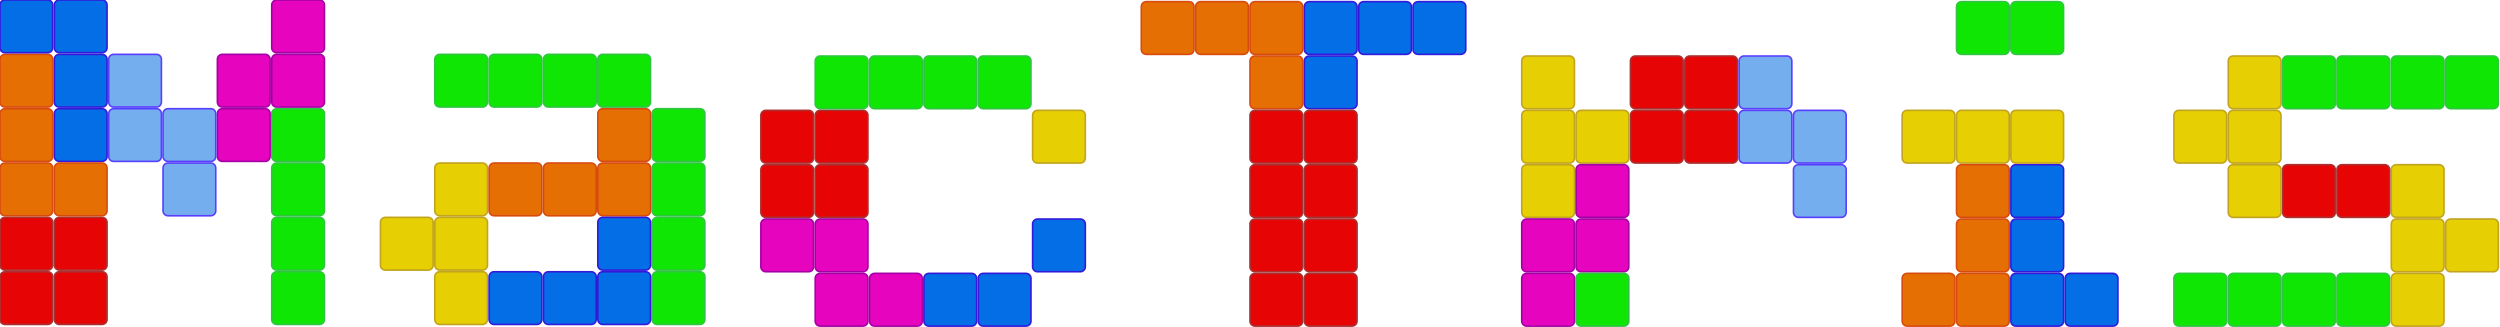
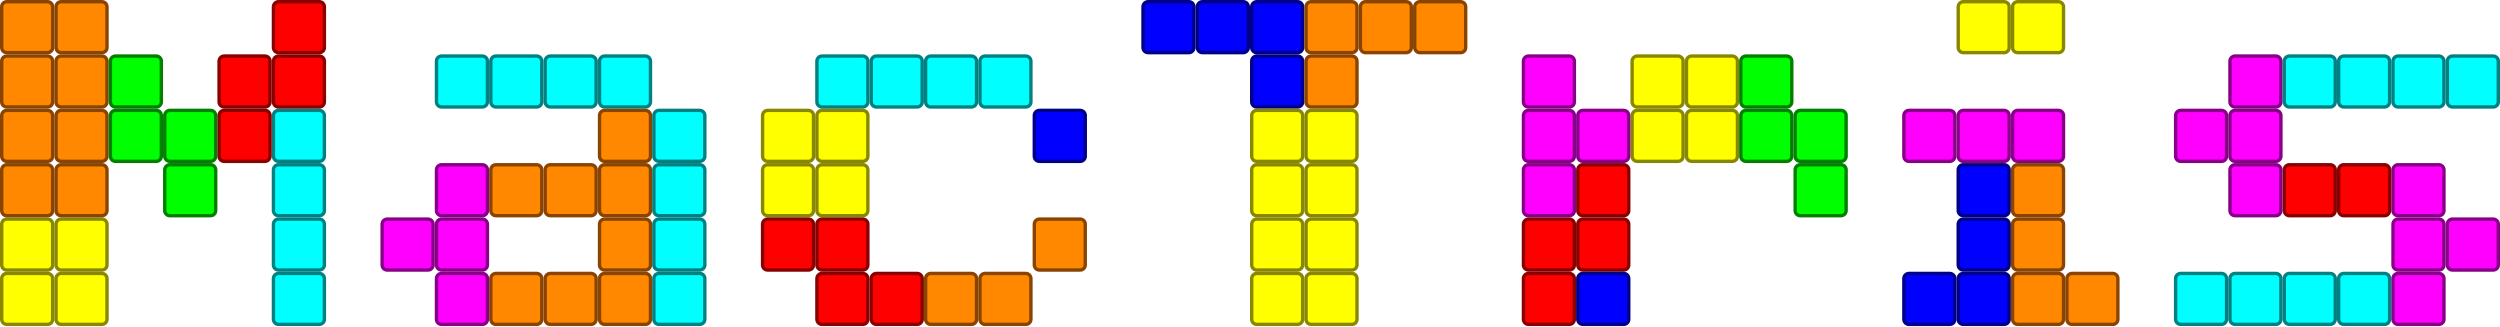
- <svg xmlns="http://www.w3.org/2000/svg" xmlns:ns1="https://boxy-svg.com" viewBox="0 0 1518 198" width="1518px" height="198px">
+ <svg xmlns="http://www.w3.org/2000/svg" xmlns:ns1="https://boxy-svg.com" viewBox="0 0 1472 192" width="1472px" height="192px">
  <defs>
-     <ns1:grid x="0" y="0" width="33" height="33" />
+     <ns1:grid x="1" y="1" width="32" height="32" />
  </defs>
-   <rect style="fill: rgb(230, 4, 4); stroke: rgb(170, 49, 49);" width="32" height="32" rx="3" ry="3" x="33" y="132">
-     </rect>
-   <rect style="fill: rgb(230, 208, 4); stroke: rgb(194, 164, 31);" width="32" height="32" rx="3" ry="3" y="132" x="231">
-     </rect>
-   <rect style="fill: rgb(4, 110, 230); stroke: rgb(51, 26, 219);" width="32" height="32" rx="3" ry="3" x="33">
-     </rect>
-   <rect style="fill: rgb(16, 230, 4); stroke: rgb(48, 197, 65);" width="32" height="32" rx="3" ry="3" y="66" x="165">
-     </rect>
-   <rect style="fill: rgb(230, 111, 4); stroke: rgb(215, 75, 14);" width="32" height="32" rx="3" ry="3" y="33">
-     </rect>
-   <rect style="fill: rgb(230, 4, 191); stroke: rgb(163, 0, 165);" width="32" height="32" rx="3" ry="3" x="132" y="66">
-     </rect>
-   <rect style="fill: rgb(117, 174, 239); stroke: rgb(89, 64, 255);" width="32" height="32" rx="3" ry="3" y="66" x="66">
-     </rect>
-   <rect style="fill: rgb(230, 4, 4); stroke: rgb(170, 49, 49);" width="32" height="32" rx="3" ry="3" y="132">
-     </rect>
-   <rect style="fill: rgb(230, 208, 4); stroke: rgb(194, 164, 31);" width="32" height="32" rx="3" ry="3" y="132" x="264">
-     </rect>
-   <rect style="fill: rgb(4, 110, 230); stroke: rgb(51, 26, 219);" width="32" height="32" rx="3" ry="3">
-     </rect>
-   <rect style="fill: rgb(16, 230, 4); stroke: rgb(48, 197, 65);" width="32" height="32" rx="3" ry="3" y="99" x="165">
-     </rect>
-   <rect style="fill: rgb(230, 111, 4); stroke: rgb(215, 75, 14);" width="32" height="32" rx="3" ry="3" y="66">
-     </rect>
-   <rect style="fill: rgb(230, 4, 191); stroke: rgb(163, 0, 165);" width="32" height="32" rx="3" ry="3" x="165" y="33">
-     </rect>
-   <rect style="fill: rgb(117, 174, 239); stroke: rgb(89, 64, 255);" width="32" height="32" rx="3" ry="3" y="33" x="66">
-     </rect>
-   <rect style="fill: rgb(16, 230, 4); stroke: rgb(48, 197, 65);" width="32" height="32" rx="3" ry="3" y="132" x="165">
-     </rect>
-   <rect style="fill: rgb(16, 230, 4); stroke: rgb(48, 197, 65);" width="32" height="32" rx="3" ry="3" y="165" x="165">
-     </rect>
-   <rect style="fill: rgb(230, 4, 4); stroke: rgb(170, 49, 49);" width="32" height="32" rx="3" ry="3" x="33" y="165">
-     </rect>
-   <rect style="fill: rgb(230, 4, 4); stroke: rgb(170, 49, 49);" width="32" height="32" rx="3" ry="3" y="165">
-     </rect>
-   <rect style="fill: rgb(4, 110, 230); stroke: rgb(51, 26, 219);" width="32" height="32" rx="3" ry="3" x="33" y="33">
-     </rect>
-   <rect style="fill: rgb(4, 110, 230); stroke: rgb(51, 26, 219);" width="32" height="32" rx="3" ry="3" x="33" y="66">
-     </rect>
-   <rect style="fill: rgb(230, 111, 4); stroke: rgb(215, 75, 14);" width="32" height="32" rx="3" ry="3" y="99">
-     </rect>
-   <rect style="fill: rgb(230, 111, 4); stroke: rgb(215, 75, 14);" width="32" height="32" rx="3" ry="3" x="33" y="99">
-     </rect>
-   <rect style="fill: rgb(117, 174, 239); stroke: rgb(89, 64, 255);" width="32" height="32" rx="3" ry="3" y="99" x="99">
-     </rect>
-   <rect style="fill: rgb(117, 174, 239); stroke: rgb(89, 64, 255);" width="32" height="32" rx="3" ry="3" y="66" x="99">
-     </rect>
-   <rect style="fill: rgb(230, 4, 191); stroke: rgb(163, 0, 165);" width="32" height="32" rx="3" ry="3" x="132" y="33">
-     </rect>
-   <rect style="fill: rgb(230, 4, 191); stroke: rgb(163, 0, 165);" width="32" height="32" rx="3" ry="3" x="165">
-     </rect>
-   <rect style="fill: rgb(16, 230, 4); stroke: rgb(48, 197, 65);" width="32" height="32" rx="3" ry="3" y="66" x="396">
-     </rect>
-   <rect style="fill: rgb(16, 230, 4); stroke: rgb(48, 197, 65);" width="32" height="32" rx="3" ry="3" y="99" x="396">
-     </rect>
-   <rect style="fill: rgb(16, 230, 4); stroke: rgb(48, 197, 65);" width="32" height="32" rx="3" ry="3" y="132" x="396">
-     </rect>
-   <rect style="fill: rgb(16, 230, 4); stroke: rgb(48, 197, 65);" width="32" height="32" rx="3" ry="3" y="165" x="396">
-     </rect>
-   <rect style="fill: rgb(230, 208, 4); stroke: rgb(194, 164, 31);" width="32" height="32" rx="3" ry="3" y="99" x="264">
-     </rect>
-   <rect style="fill: rgb(230, 208, 4); stroke: rgb(194, 164, 31);" width="32" height="32" rx="3" ry="3" y="165" x="264">
-     </rect>
-   <rect style="fill: rgb(230, 111, 4); stroke: rgb(215, 75, 14);" width="32" height="32" rx="3" ry="3" y="99" x="297">
-     </rect>
-   <rect style="fill: rgb(230, 111, 4); stroke: rgb(215, 75, 14);" width="32" height="32" rx="3" ry="3" y="99" x="330">
-     </rect>
-   <rect style="fill: rgb(230, 111, 4); stroke: rgb(215, 75, 14);" width="32" height="32" rx="3" ry="3" y="99" x="363">
-     </rect>
-   <rect style="fill: rgb(230, 111, 4); stroke: rgb(215, 75, 14);" width="32" height="32" rx="3" ry="3" y="66" x="363">
-     </rect>
-   <rect style="fill: rgb(4, 110, 230); stroke: rgb(51, 26, 219);" width="32" height="32" rx="3" ry="3" x="297" y="165">
-     </rect>
-   <rect style="fill: rgb(4, 110, 230); stroke: rgb(51, 26, 219);" width="32" height="32" rx="3" ry="3" x="330" y="165">
-     </rect>
-   <rect style="fill: rgb(4, 110, 230); stroke: rgb(51, 26, 219);" width="32" height="32" rx="3" ry="3" x="363" y="132">
-     </rect>
-   <rect style="fill: rgb(4, 110, 230); stroke: rgb(51, 26, 219);" width="32" height="32" rx="3" ry="3" x="363" y="165">
-     </rect>
-   <rect style="fill: rgb(16, 230, 4); stroke: rgb(48, 197, 65);" width="32" height="32" rx="3" ry="3" y="33" x="363">
-     </rect>
-   <rect style="fill: rgb(16, 230, 4); stroke: rgb(48, 197, 65);" width="32" height="32" rx="3" ry="3" y="34" x="561">
-     </rect>
-   <rect style="fill: rgb(16, 230, 4); stroke: rgb(48, 197, 65);" width="32" height="32" rx="3" ry="3" y="33" x="297">
-     </rect>
-   <rect style="fill: rgb(16, 230, 4); stroke: rgb(48, 197, 65);" width="32" height="32" rx="3" ry="3" y="33" x="264">
-     </rect>
-   <rect style="fill: rgb(230, 4, 4); stroke: rgb(170, 49, 49);" width="32" height="32" rx="3" ry="3" x="495" y="67">
-     </rect>
-   <rect style="fill: rgb(230, 4, 4); stroke: rgb(170, 49, 49);" width="32" height="32" rx="3" ry="3" y="67" x="462">
-     </rect>
-   <rect style="fill: rgb(230, 4, 4); stroke: rgb(170, 49, 49);" width="32" height="32" rx="3" ry="3" x="495" y="100">
-     </rect>
-   <rect style="fill: rgb(230, 4, 4); stroke: rgb(170, 49, 49);" width="32" height="32" rx="3" ry="3" y="100" x="462">
-     </rect>
-   <rect style="fill: rgb(230, 4, 191); stroke: rgb(163, 0, 165);" width="32" height="32" rx="3" ry="3" x="462" y="133">
-     </rect>
-   <rect style="fill: rgb(230, 4, 191); stroke: rgb(163, 0, 165);" width="32" height="32" rx="3" ry="3" x="495" y="133">
-     </rect>
-   <rect style="fill: rgb(230, 4, 191); stroke: rgb(163, 0, 165);" width="32" height="32" rx="3" ry="3" x="495" y="166">
-     </rect>
-   <rect style="fill: rgb(230, 4, 191); stroke: rgb(163, 0, 165);" width="32" height="32" rx="3" ry="3" x="528" y="166">
-     </rect>
-   <rect style="fill: rgb(16, 230, 4); stroke: rgb(48, 197, 65);" width="32" height="32" rx="3" ry="3" y="34" x="594">
-     </rect>
-   <rect style="fill: rgb(16, 230, 4); stroke: rgb(48, 197, 65);" width="32" height="32" rx="3" ry="3" y="33" x="330">
-     </rect>
-   <rect style="fill: rgb(16, 230, 4); stroke: rgb(48, 197, 65);" width="32" height="32" rx="3" ry="3" y="34" x="528">
-     </rect>
-   <rect style="fill: rgb(16, 230, 4); stroke: rgb(48, 197, 65);" width="32" height="32" rx="3" ry="3" y="34" x="495">
-     </rect>
-   <rect style="fill: rgb(230, 208, 4); stroke: rgb(194, 164, 31);" width="32" height="32" rx="3" ry="3" y="67" x="627">
-     </rect>
-   <rect style="fill: rgb(4, 110, 230); stroke: rgb(51, 26, 219);" width="32" height="32" rx="3" ry="3" x="561" y="166">
-     </rect>
-   <rect style="fill: rgb(4, 110, 230); stroke: rgb(51, 26, 219);" width="32" height="32" rx="3" ry="3" x="594" y="166">
-     </rect>
-   <rect style="fill: rgb(4, 110, 230); stroke: rgb(51, 26, 219);" width="32" height="32" rx="3" ry="3" x="627" y="133">
-     </rect>
-   <rect style="fill: rgb(230, 111, 4); stroke: rgb(215, 75, 14);" width="32" height="32" rx="3" ry="3" y="34" x="759">
-     </rect>
-   <rect style="fill: rgb(230, 111, 4); stroke: rgb(215, 75, 14);" width="32" height="32" rx="3" ry="3" y="1" x="759">
-     </rect>
-   <rect style="fill: rgb(230, 111, 4); stroke: rgb(215, 75, 14);" width="32" height="32" rx="3" ry="3" y="1" x="693">
-     </rect>
-   <rect style="fill: rgb(230, 111, 4); stroke: rgb(215, 75, 14);" width="32" height="32" rx="3" ry="3" y="1" x="726">
-     </rect>
-   <rect style="fill: rgb(4, 110, 230); stroke: rgb(51, 26, 219);" width="32" height="32" rx="3" ry="3" x="792" y="34">
-     </rect>
-   <rect style="fill: rgb(4, 110, 230); stroke: rgb(51, 26, 219);" width="32" height="32" rx="3" ry="3" x="792" y="1">
-     </rect>
-   <rect style="fill: rgb(4, 110, 230); stroke: rgb(51, 26, 219);" width="32" height="32" rx="3" ry="3" x="825" y="1">
-     </rect>
-   <rect style="fill: rgb(4, 110, 230); stroke: rgb(51, 26, 219);" width="32" height="32" rx="3" ry="3" x="858" y="1">
-     </rect>
-   <rect style="fill: rgb(230, 4, 4); stroke: rgb(170, 49, 49);" width="32" height="32" rx="3" ry="3" x="792" y="67">
-     </rect>
-   <rect style="fill: rgb(230, 4, 4); stroke: rgb(170, 49, 49);" width="32" height="32" rx="3" ry="3" y="67" x="759">
-     </rect>
-   <rect style="fill: rgb(230, 4, 4); stroke: rgb(170, 49, 49);" width="32" height="32" rx="3" ry="3" x="792" y="100">
-     </rect>
-   <rect style="fill: rgb(230, 4, 4); stroke: rgb(170, 49, 49);" width="32" height="32" rx="3" ry="3" y="100" x="759">
-     </rect>
-   <rect style="fill: rgb(230, 4, 4); stroke: rgb(170, 49, 49);" width="32" height="32" rx="3" ry="3" x="792" y="133">
-     </rect>
-   <rect style="fill: rgb(230, 4, 4); stroke: rgb(170, 49, 49);" width="32" height="32" rx="3" ry="3" y="133" x="759">
-     </rect>
-   <rect style="fill: rgb(230, 4, 4); stroke: rgb(170, 49, 49);" width="32" height="32" rx="3" ry="3" x="792" y="166">
-     </rect>
-   <rect style="fill: rgb(230, 4, 4); stroke: rgb(170, 49, 49);" width="32" height="32" rx="3" ry="3" y="166" x="759">
-     </rect>
-   <rect style="fill: rgb(230, 4, 4); stroke: rgb(170, 49, 49);" width="32" height="32" rx="3" ry="3" x="1023" y="34">
-     </rect>
-   <rect style="fill: rgb(230, 4, 4); stroke: rgb(170, 49, 49);" width="32" height="32" rx="3" ry="3" y="34" x="990">
-     </rect>
-   <rect style="fill: rgb(230, 4, 4); stroke: rgb(170, 49, 49);" width="32" height="32" rx="3" ry="3" x="1023" y="67">
-     </rect>
-   <rect style="fill: rgb(230, 4, 4); stroke: rgb(170, 49, 49);" width="32" height="32" rx="3" ry="3" y="67" x="990">
-     </rect>
-   <rect style="fill: rgb(230, 208, 4); stroke: rgb(194, 164, 31);" width="32" height="32" rx="3" ry="3" y="100" x="924">
-     </rect>
-   <rect style="fill: rgb(230, 208, 4); stroke: rgb(194, 164, 31);" width="32" height="32" rx="3" ry="3" y="67" x="957">
-     </rect>
-   <rect style="fill: rgb(230, 208, 4); stroke: rgb(194, 164, 31);" width="32" height="32" rx="3" ry="3" y="34" x="924">
-     </rect>
-   <rect style="fill: rgb(230, 208, 4); stroke: rgb(194, 164, 31);" width="32" height="32" rx="3" ry="3" y="67" x="924">
-     </rect>
-   <rect style="fill: rgb(230, 4, 191); stroke: rgb(163, 0, 165);" width="32" height="32" rx="3" ry="3" x="924" y="166">
-     </rect>
-   <rect style="fill: rgb(230, 4, 191); stroke: rgb(163, 0, 165);" width="32" height="32" rx="3" ry="3" x="957" y="133">
-     </rect>
-   <rect style="fill: rgb(230, 4, 191); stroke: rgb(163, 0, 165);" width="32" height="32" rx="3" ry="3" x="924" y="133">
-     </rect>
-   <rect style="fill: rgb(230, 4, 191); stroke: rgb(163, 0, 165);" width="32" height="32" rx="3" ry="3" x="957" y="100">
-     </rect>
-   <rect style="fill: rgb(117, 174, 239); stroke: rgb(89, 64, 255);" width="32" height="32" rx="3" ry="3" y="67" x="1056">
-     </rect>
-   <rect style="fill: rgb(117, 174, 239); stroke: rgb(89, 64, 255);" width="32" height="32" rx="3" ry="3" y="34" x="1056">
-     </rect>
-   <rect style="fill: rgb(117, 174, 239); stroke: rgb(89, 64, 255);" width="32" height="32" rx="3" ry="3" y="100" x="1089">
-     </rect>
-   <rect style="fill: rgb(117, 174, 239); stroke: rgb(89, 64, 255);" width="32" height="32" rx="3" ry="3" y="67" x="1089">
-     </rect>
-   <rect style="fill: rgb(230, 111, 4); stroke: rgb(215, 75, 14);" width="32" height="32" rx="3" ry="3" y="166" x="1155">
-     </rect>
-   <rect style="fill: rgb(230, 111, 4); stroke: rgb(215, 75, 14);" width="32" height="32" rx="3" ry="3" x="1188" y="133">
-     </rect>
-   <rect style="fill: rgb(230, 111, 4); stroke: rgb(215, 75, 14);" width="32" height="32" rx="3" ry="3" x="1188" y="166">
-     </rect>
-   <rect style="fill: rgb(4, 110, 230); stroke: rgb(51, 26, 219);" width="32" height="32" rx="3" ry="3" x="1221" y="100">
-     </rect>
-   <rect style="fill: rgb(4, 110, 230); stroke: rgb(51, 26, 219);" width="32" height="32" rx="3" ry="3" x="1221" y="133">
-     </rect>
-   <rect style="fill: rgb(4, 110, 230); stroke: rgb(51, 26, 219);" width="32" height="32" rx="3" ry="3" x="1221" y="166">
-     </rect>
-   <rect style="fill: rgb(230, 111, 4); stroke: rgb(215, 75, 14);" width="32" height="32" rx="3" ry="3" x="1188" y="100">
-     </rect>
-   <rect style="fill: rgb(16, 230, 4); stroke: rgb(48, 197, 65);" width="32" height="32" rx="3" ry="3" y="166" x="957">
-     </rect>
-   <rect style="fill: rgb(4, 110, 230); stroke: rgb(51, 26, 219);" width="32" height="32" rx="3" ry="3" x="1254" y="166">
-     </rect>
-   <rect style="fill: rgb(230, 208, 4); stroke: rgb(194, 164, 31);" width="32" height="32" rx="3" ry="3" y="67" x="1188">
-     </rect>
-   <rect style="fill: rgb(230, 208, 4); stroke: rgb(194, 164, 31);" width="32" height="32" rx="3" ry="3" y="67" x="1221">
-     </rect>
-   <rect style="fill: rgb(230, 208, 4); stroke: rgb(194, 164, 31);" width="32" height="32" rx="3" ry="3" y="67" x="1155">
-     </rect>
-   <rect style="fill: rgb(16, 230, 4); stroke: rgb(48, 197, 65);" width="32" height="32" rx="3" ry="3" y="1" x="1188">
-     </rect>
-   <rect style="fill: rgb(16, 230, 4); stroke: rgb(48, 197, 65);" width="32" height="32" rx="3" ry="3" y="1" x="1221">
-     </rect>
-   <rect style="fill: rgb(16, 230, 4); stroke: rgb(48, 197, 65);" width="32" height="32" rx="3" ry="3" y="166" x="1353">
-     </rect>
-   <rect style="fill: rgb(16, 230, 4); stroke: rgb(48, 197, 65);" width="32" height="32" rx="3" ry="3" y="166" x="1320">
-     </rect>
-   <rect style="fill: rgb(16, 230, 4); stroke: rgb(48, 197, 65);" width="32" height="32" rx="3" ry="3" y="166" x="1386">
-     </rect>
-   <rect style="fill: rgb(16, 230, 4); stroke: rgb(48, 197, 65);" width="32" height="32" rx="3" ry="3" y="166" x="1419">
-     </rect>
-   <rect style="fill: rgb(230, 208, 4); stroke: rgb(194, 164, 31);" width="32" height="32" rx="3" ry="3" y="166" x="1452">
-     </rect>
-   <rect style="fill: rgb(230, 208, 4); stroke: rgb(194, 164, 31);" width="32" height="32" rx="3" ry="3" y="133" x="1452">
-     </rect>
-   <rect style="fill: rgb(230, 208, 4); stroke: rgb(194, 164, 31);" width="32" height="32" rx="3" ry="3" y="100" x="1452">
-     </rect>
-   <rect style="fill: rgb(230, 208, 4); stroke: rgb(194, 164, 31);" width="32" height="32" rx="3" ry="3" y="133" x="1485">
-     </rect>
-   <rect style="fill: rgb(230, 4, 4); stroke: rgb(170, 49, 49);" width="32" height="32" rx="3" ry="3" x="1419" y="100">
-     </rect>
-   <rect style="fill: rgb(230, 4, 4); stroke: rgb(170, 49, 49);" width="32" height="32" rx="3" ry="3" x="1386" y="100">
-     </rect>
-   <rect style="fill: rgb(230, 208, 4); stroke: rgb(194, 164, 31);" width="32" height="32" rx="3" ry="3" y="100" x="1353">
-     </rect>
-   <rect style="fill: rgb(230, 208, 4); stroke: rgb(194, 164, 31);" width="32" height="32" rx="3" ry="3" y="67" x="1353">
-     </rect>
-   <rect style="fill: rgb(230, 208, 4); stroke: rgb(194, 164, 31);" width="32" height="32" rx="3" ry="3" y="67" x="1320">
-     </rect>
-   <rect style="fill: rgb(230, 208, 4); stroke: rgb(194, 164, 31);" width="32" height="32" rx="3" ry="3" y="34" x="1353">
-     </rect>
-   <rect style="fill: rgb(16, 230, 4); stroke: rgb(48, 197, 65);" width="32" height="32" rx="3" ry="3" y="34" x="1419">
-     </rect>
-   <rect style="fill: rgb(16, 230, 4); stroke: rgb(48, 197, 65);" width="32" height="32" rx="3" ry="3" y="34" x="1386">
-     </rect>
-   <rect style="fill: rgb(16, 230, 4); stroke: rgb(48, 197, 65);" width="32" height="32" rx="3" ry="3" y="34" x="1452">
-     </rect>
-   <rect style="fill: rgb(16, 230, 4); stroke: rgb(48, 197, 65);" width="32" height="32" rx="3" ry="3" y="34" x="1485">
+   <rect style="fill: rgb(255, 255, 0); stroke: rgb(136, 136, 0); stroke-width: 2px;" width="30" height="30" rx="3" ry="3" y="129" x="1">
+     </rect>
+   <rect style="fill: rgb(255, 255, 0); stroke: rgb(136, 136, 0); stroke-width: 2px;" width="30" height="30" rx="3" ry="3" y="129" x="33">
+     </rect>
+   <rect style="stroke-width: 2px; fill: rgb(255, 136, 0); stroke: rgb(136, 68, 0);" width="30" height="30" rx="3" ry="3" x="289" y="161">
+     </rect>
+   <rect style="fill: rgb(255, 0, 0); stroke: rgb(136, 0, 0); stroke-width: 2px;" width="30" height="30" rx="3" ry="3" x="929" y="97">
+     </rect>
+   <rect style="fill: rgb(255, 255, 0); stroke: rgb(136, 136, 0); stroke-width: 2px;" width="30" height="30" rx="3" ry="3" x="961" y="65">
+     </rect>
+   <rect style="fill: rgb(0, 0, 255); stroke: rgb(0, 0, 136); stroke-width: 2px;" width="30" height="30" rx="3" ry="3" x="737" y="1">
+     </rect>
+   <rect style="stroke-width: 2px; fill: rgb(255, 136, 0); stroke: rgb(136, 68, 0);" width="30" height="30" rx="3" ry="3" y="1" x="769">
+     </rect>
+   <rect style="stroke-width: 2px; fill: rgb(255, 0, 255); stroke: rgb(136, 0, 136);" width="30" height="30" rx="3" ry="3" x="257" y="97">
+     </rect>
+   <rect style="fill: rgb(0, 255, 255); stroke: rgb(0, 128, 128); paint-order: fill; stroke-width: 2px;" width="30" height="29.992" rx="3" ry="3" x="161" y="65">
+     </rect>
+   <rect style="stroke-width: 2px; fill: rgb(255, 136, 0); stroke: rgb(136, 68, 0);" width="30" height="30" rx="3" ry="3" x="33" y="1">
+     </rect>
+   <rect style="stroke-width: 2px; fill: rgb(255, 136, 0); stroke: rgb(136, 68, 0);" width="30" height="30" rx="3" ry="3" y="33" x="1">
+     </rect>
+   <rect style="stroke-width: 2px; fill: rgb(255, 136, 0); stroke: rgb(136, 68, 0);" width="30" height="30" rx="3" ry="3" x="33" y="33">
+     </rect>
+   <rect style="stroke-width: 2px; fill: rgb(255, 136, 0); stroke: rgb(136, 68, 0);" width="30" height="30" rx="3" ry="3" y="65" x="1">
+     </rect>
+   <rect style="stroke-width: 2px; fill: rgb(255, 136, 0); stroke: rgb(136, 68, 0);" width="30" height="30" rx="3" ry="3" x="33" y="65">
+     </rect>
+   <rect style="stroke-width: 2px; fill: rgb(255, 136, 0); stroke: rgb(136, 68, 0);" width="30" height="30" rx="3" ry="3" y="97" x="1">
+     </rect>
+   <rect style="stroke-width: 2px; fill: rgb(255, 136, 0); stroke: rgb(136, 68, 0);" width="30" height="30" rx="3" ry="3" x="33" y="97">
+     </rect>
+   <rect style="fill: rgb(255, 255, 0); stroke: rgb(136, 136, 0); stroke-width: 2px;" width="30" height="30" rx="3" ry="3" y="161" x="1">
+     </rect>
+   <rect style="fill: rgb(255, 255, 0); stroke: rgb(136, 136, 0); stroke-width: 2px;" width="30" height="30" rx="3" ry="3" y="161" x="33">
+     </rect>
+   <rect style="stroke-width: 2px; fill: rgb(0, 255, 0); stroke: rgb(0, 128, 0);" width="30" height="30" rx="3" ry="3" x="65" y="33">
+     </rect>
+   <rect style="stroke-width: 2px; fill: rgb(0, 255, 0); stroke: rgb(0, 128, 0);" width="30" height="30" rx="3" ry="3" x="65" y="65">
+     </rect>
+   <rect style="stroke-width: 2px; fill: rgb(0, 255, 0); stroke: rgb(0, 128, 0);" width="30" height="30" rx="3" ry="3" x="97" y="65">
+     </rect>
+   <rect style="stroke-width: 2px; fill: rgb(0, 255, 0); stroke: rgb(0, 128, 0);" width="30" height="30" rx="3" ry="3" x="97" y="97">
+     </rect>
+   <rect style="fill: rgb(255, 0, 0); stroke: rgb(136, 0, 0); stroke-width: 2px;" width="30" height="30" rx="3" ry="3" x="129" y="65">
+     </rect>
+   <rect style="fill: rgb(255, 0, 0); stroke: rgb(136, 0, 0); stroke-width: 2px;" width="30" height="30" rx="3" ry="3" x="129" y="33">
+     </rect>
+   <rect style="fill: rgb(255, 0, 0); stroke: rgb(136, 0, 0); stroke-width: 2px;" width="30" height="30" rx="3" ry="3" x="161" y="33">
+     </rect>
+   <rect style="fill: rgb(255, 0, 0); stroke: rgb(136, 0, 0); stroke-width: 2px;" width="30" height="30" rx="3" ry="3" x="161" y="1">
+     </rect>
+   <rect style="fill: rgb(0, 255, 255); stroke: rgb(0, 128, 128); paint-order: fill; stroke-width: 2px;" width="30" height="29.992" rx="3" ry="3" x="161" y="97">
+     </rect>
+   <rect style="fill: rgb(0, 255, 255); stroke: rgb(0, 128, 128); paint-order: fill; stroke-width: 2px;" width="30" height="29.992" rx="3" ry="3" x="161" y="129">
+     </rect>
+   <rect style="fill: rgb(0, 255, 255); stroke: rgb(0, 128, 128); paint-order: fill; stroke-width: 2px;" width="30" height="29.992" rx="3" ry="3" x="161" y="161">
+     </rect>
+   <rect style="stroke-width: 2px; fill: rgb(255, 0, 255); stroke: rgb(136, 0, 136);" width="30" height="30" rx="3" ry="3" x="225" y="129">
+     </rect>
+   <rect style="stroke-width: 2px; fill: rgb(255, 0, 255); stroke: rgb(136, 0, 136);" width="30" height="30" rx="3" ry="3" x="257" y="129">
+     </rect>
+   <rect style="stroke-width: 2px; fill: rgb(255, 0, 255); stroke: rgb(136, 0, 136);" width="30" height="30" rx="3" ry="3" x="257" y="161">
+     </rect>
+   <rect style="stroke-width: 2px; fill: rgb(255, 136, 0); stroke: rgb(136, 68, 0);" width="30" height="30" rx="3" ry="3" x="1" y="1">
+     </rect>
+   <rect style="stroke-width: 2px; fill: rgb(255, 136, 0); stroke: rgb(136, 68, 0);" width="30" height="30" rx="3" ry="3" x="321" y="161">
+     </rect>
+   <rect style="stroke-width: 2px; fill: rgb(255, 136, 0); stroke: rgb(136, 68, 0);" width="30" height="30" rx="3" ry="3" x="353" y="161">
+     </rect>
+   <rect style="stroke-width: 2px; fill: rgb(255, 136, 0); stroke: rgb(136, 68, 0);" width="30" height="30" rx="3" ry="3" x="353" y="129">
+     </rect>
+   <rect style="stroke-width: 2px; fill: rgb(255, 136, 0); stroke: rgb(136, 68, 0);" width="30" height="30" rx="3" ry="3" x="353" y="97">
+     </rect>
+   <rect style="stroke-width: 2px; fill: rgb(255, 136, 0); stroke: rgb(136, 68, 0);" width="30" height="30" rx="3" ry="3" x="353" y="65">
+     </rect>
+   <rect style="stroke-width: 2px; fill: rgb(255, 136, 0); stroke: rgb(136, 68, 0);" width="30" height="30" rx="3" ry="3" x="321" y="97">
+     </rect>
+   <rect style="stroke-width: 2px; fill: rgb(255, 136, 0); stroke: rgb(136, 68, 0);" width="30" height="30" rx="3" ry="3" x="289" y="97">
+     </rect>
+   <rect style="fill: rgb(0, 255, 255); stroke: rgb(0, 128, 128); paint-order: fill; stroke-width: 2px;" width="30" height="29.992" rx="3" ry="3" x="385" y="65">
+     </rect>
+   <rect style="fill: rgb(0, 255, 255); stroke: rgb(0, 128, 128); paint-order: fill; stroke-width: 2px;" width="30" height="29.992" rx="3" ry="3" x="385" y="97">
+     </rect>
+   <rect style="fill: rgb(0, 255, 255); stroke: rgb(0, 128, 128); paint-order: fill; stroke-width: 2px;" width="30" height="29.992" rx="3" ry="3" x="385" y="129">
+     </rect>
+   <rect style="fill: rgb(0, 255, 255); stroke: rgb(0, 128, 128); paint-order: fill; stroke-width: 2px;" width="30" height="29.992" rx="3" ry="3" x="385" y="161">
+     </rect>
+   <rect style="fill: rgb(0, 255, 255); stroke: rgb(0, 128, 128); paint-order: fill; stroke-width: 2px;" width="30" height="29.992" rx="3" ry="3" x="353" y="33">
+     </rect>
+   <rect style="fill: rgb(0, 255, 255); stroke: rgb(0, 128, 128); paint-order: fill; stroke-width: 2px;" width="30" height="29.992" rx="3" ry="3" x="321" y="33">
+     </rect>
+   <rect style="fill: rgb(0, 255, 255); stroke: rgb(0, 128, 128); paint-order: fill; stroke-width: 2px;" width="30" height="29.992" rx="3" ry="3" x="257" y="33">
+     </rect>
+   <rect style="fill: rgb(0, 255, 255); stroke: rgb(0, 128, 128); paint-order: fill; stroke-width: 2px;" width="30" height="29.992" rx="3" ry="3" x="289" y="33">
+     </rect>
+   <rect style="fill: rgb(255, 255, 0); stroke: rgb(136, 136, 0); stroke-width: 2px;" width="30" height="30" rx="3" ry="3" y="97" x="449">
+     </rect>
+   <rect style="fill: rgb(255, 255, 0); stroke: rgb(136, 136, 0); stroke-width: 2px;" width="30" height="30" rx="3" ry="3" y="65" x="449">
+     </rect>
+   <rect style="fill: rgb(255, 255, 0); stroke: rgb(136, 136, 0); stroke-width: 2px;" width="30" height="30" rx="3" ry="3" y="65" x="481">
+     </rect>
+   <rect style="fill: rgb(255, 255, 0); stroke: rgb(136, 136, 0); stroke-width: 2px;" width="30" height="30" rx="3" ry="3" y="97" x="481">
+     </rect>
+   <rect style="fill: rgb(0, 255, 255); stroke: rgb(0, 128, 128); paint-order: fill; stroke-width: 2px;" width="30" height="29.992" rx="3" ry="3" x="577" y="33">
+     </rect>
+   <rect style="fill: rgb(0, 255, 255); stroke: rgb(0, 128, 128); paint-order: fill; stroke-width: 2px;" width="30" height="29.992" rx="3" ry="3" x="545" y="33">
+     </rect>
+   <rect style="fill: rgb(0, 255, 255); stroke: rgb(0, 128, 128); paint-order: fill; stroke-width: 2px;" width="30" height="29.992" rx="3" ry="3" x="481" y="33">
+     </rect>
+   <rect style="fill: rgb(0, 255, 255); stroke: rgb(0, 128, 128); paint-order: fill; stroke-width: 2px;" width="30" height="29.992" rx="3" ry="3" x="513" y="33">
+     </rect>
+   <rect style="fill: rgb(255, 0, 0); stroke: rgb(136, 0, 0); stroke-width: 2px;" width="30" height="30" rx="3" ry="3" x="449" y="129">
+     </rect>
+   <rect style="fill: rgb(255, 0, 0); stroke: rgb(136, 0, 0); stroke-width: 2px;" width="30" height="30" rx="3" ry="3" x="481" y="129">
+     </rect>
+   <rect style="fill: rgb(255, 0, 0); stroke: rgb(136, 0, 0); stroke-width: 2px;" width="30" height="30" rx="3" ry="3" x="481" y="161">
+     </rect>
+   <rect style="fill: rgb(255, 0, 0); stroke: rgb(136, 0, 0); stroke-width: 2px;" width="30" height="30" rx="3" ry="3" x="513" y="161">
+     </rect>
+   <rect style="fill: rgb(0, 0, 255); stroke: rgb(0, 0, 136); stroke-width: 2px;" width="30" height="30" rx="3" ry="3" x="609" y="65">
+     </rect>
+   <rect style="stroke-width: 2px; fill: rgb(255, 136, 0); stroke: rgb(136, 68, 0);" width="30" height="30" rx="3" ry="3" x="545" y="161">
+     </rect>
+   <rect style="stroke-width: 2px; fill: rgb(255, 136, 0); stroke: rgb(136, 68, 0);" width="30" height="30" rx="3" ry="3" x="577" y="161">
+     </rect>
+   <rect style="stroke-width: 2px; fill: rgb(255, 136, 0); stroke: rgb(136, 68, 0);" width="30" height="30" rx="3" ry="3" x="609" y="129">
+     </rect>
+   <rect style="fill: rgb(0, 0, 255); stroke: rgb(0, 0, 136); stroke-width: 2px;" width="30" height="30" rx="3" ry="3" x="705" y="1">
+     </rect>
+   <rect style="fill: rgb(0, 0, 255); stroke: rgb(0, 0, 136); stroke-width: 2px;" width="30" height="30" rx="3" ry="3" x="673" y="1">
+     </rect>
+   <rect style="fill: rgb(0, 0, 255); stroke: rgb(0, 0, 136); stroke-width: 2px;" width="30" height="30" rx="3" ry="3" x="737" y="33">
+     </rect>
+   <rect style="stroke-width: 2px; fill: rgb(255, 136, 0); stroke: rgb(136, 68, 0);" width="30" height="30" rx="3" ry="3" y="33" x="769">
+     </rect>
+   <rect style="stroke-width: 2px; fill: rgb(255, 136, 0); stroke: rgb(136, 68, 0);" width="30" height="30" rx="3" ry="3" y="1" x="801">
+     </rect>
+   <rect style="stroke-width: 2px; fill: rgb(255, 136, 0); stroke: rgb(136, 68, 0);" width="30" height="30" rx="3" ry="3" y="1" x="833">
+     </rect>
+   <rect style="fill: rgb(255, 255, 0); stroke: rgb(136, 136, 0); stroke-width: 2px;" width="30" height="30" rx="3" ry="3" y="97" x="737">
+     </rect>
+   <rect style="fill: rgb(255, 255, 0); stroke: rgb(136, 136, 0); stroke-width: 2px;" width="30" height="30" rx="3" ry="3" y="65" x="737">
+     </rect>
+   <rect style="fill: rgb(255, 255, 0); stroke: rgb(136, 136, 0); stroke-width: 2px;" width="30" height="30" rx="3" ry="3" y="65" x="769">
+     </rect>
+   <rect style="fill: rgb(255, 255, 0); stroke: rgb(136, 136, 0); stroke-width: 2px;" width="30" height="30" rx="3" ry="3" y="97" x="769">
+     </rect>
+   <rect style="fill: rgb(255, 255, 0); stroke: rgb(136, 136, 0); stroke-width: 2px;" width="30" height="30" rx="3" ry="3" y="161" x="737">
+     </rect>
+   <rect style="fill: rgb(255, 255, 0); stroke: rgb(136, 136, 0); stroke-width: 2px;" width="30" height="30" rx="3" ry="3" y="129" x="737">
+     </rect>
+   <rect style="fill: rgb(255, 255, 0); stroke: rgb(136, 136, 0); stroke-width: 2px;" width="30" height="30" rx="3" ry="3" y="129" x="769">
+     </rect>
+   <rect style="fill: rgb(255, 255, 0); stroke: rgb(136, 136, 0); stroke-width: 2px;" width="30" height="30" rx="3" ry="3" y="161" x="769">
+     </rect>
+   <rect style="stroke-width: 2px; fill: rgb(255, 0, 255); stroke: rgb(136, 0, 136);" width="30" height="30" rx="3" ry="3" x="897" y="33">
+     </rect>
+   <rect style="stroke-width: 2px; fill: rgb(255, 0, 255); stroke: rgb(136, 0, 136);" width="30" height="30" rx="3" ry="3" x="897" y="97">
+     </rect>
+   <rect style="stroke-width: 2px; fill: rgb(255, 0, 255); stroke: rgb(136, 0, 136);" width="30" height="30" rx="3" ry="3" x="897" y="65">
+     </rect>
+   <rect style="stroke-width: 2px; fill: rgb(255, 0, 255); stroke: rgb(136, 0, 136);" width="30" height="30" rx="3" ry="3" x="929" y="65">
+     </rect>
+   <rect style="fill: rgb(255, 0, 0); stroke: rgb(136, 0, 0); stroke-width: 2px;" width="30" height="30" rx="3" ry="3" x="897" y="129">
+     </rect>
+   <rect style="fill: rgb(255, 0, 0); stroke: rgb(136, 0, 0); stroke-width: 2px;" width="30" height="30" rx="3" ry="3" x="929" y="129">
+     </rect>
+   <rect style="fill: rgb(255, 0, 0); stroke: rgb(136, 0, 0); stroke-width: 2px;" width="30" height="30" rx="3" ry="3" x="897" y="161">
+     </rect>
+   <rect style="fill: rgb(0, 0, 255); stroke: rgb(0, 0, 136); stroke-width: 2px;" width="30" height="30" rx="3" ry="3" x="929" y="161">
+     </rect>
+   <rect style="fill: rgb(255, 255, 0); stroke: rgb(136, 136, 0); stroke-width: 2px;" width="30" height="30" rx="3" ry="3" x="961" y="33">
+     </rect>
+   <rect style="fill: rgb(255, 255, 0); stroke: rgb(136, 136, 0); stroke-width: 2px;" width="30" height="30" rx="3" ry="3" x="993" y="33">
+     </rect>
+   <rect style="fill: rgb(255, 255, 0); stroke: rgb(136, 136, 0); stroke-width: 2px;" width="30" height="30" rx="3" ry="3" x="993" y="65">
+     </rect>
+   <rect style="stroke-width: 2px; fill: rgb(0, 255, 0); stroke: rgb(0, 128, 0);" width="30" height="30" rx="3" ry="3" x="1025" y="33">
+     </rect>
+   <rect style="stroke-width: 2px; fill: rgb(0, 255, 0); stroke: rgb(0, 128, 0);" width="30" height="30" rx="3" ry="3" x="1025" y="65">
+     </rect>
+   <rect style="stroke-width: 2px; fill: rgb(0, 255, 0); stroke: rgb(0, 128, 0);" width="30" height="30" rx="3" ry="3" x="1057" y="65">
+     </rect>
+   <rect style="stroke-width: 2px; fill: rgb(0, 255, 0); stroke: rgb(0, 128, 0);" width="30" height="30" rx="3" ry="3" x="1057" y="97">
+     </rect>
+   <rect style="fill: rgb(0, 0, 255); stroke: rgb(0, 0, 136); stroke-width: 2px;" width="30" height="30" rx="3" ry="3" x="1153" y="97">
+     </rect>
+   <rect style="stroke-width: 2px; fill: rgb(255, 0, 255); stroke: rgb(136, 0, 136);" width="30" height="30" rx="3" ry="3" x="1153" y="65">
+     </rect>
+   <rect style="stroke-width: 2px; fill: rgb(255, 0, 255); stroke: rgb(136, 0, 136);" width="30" height="30" rx="3" ry="3" x="1121" y="65">
+     </rect>
+   <rect style="stroke-width: 2px; fill: rgb(255, 0, 255); stroke: rgb(136, 0, 136);" width="30" height="30" rx="3" ry="3" x="1185" y="65">
+     </rect>
+   <rect style="fill: rgb(0, 0, 255); stroke: rgb(0, 0, 136); stroke-width: 2px;" width="30" height="30" rx="3" ry="3" x="1153" y="129">
+     </rect>
+   <rect style="fill: rgb(0, 0, 255); stroke: rgb(0, 0, 136); stroke-width: 2px;" width="30" height="30" rx="3" ry="3" x="1153" y="161">
+     </rect>
+   <rect style="fill: rgb(0, 0, 255); stroke: rgb(0, 0, 136); stroke-width: 2px;" width="30" height="30" rx="3" ry="3" x="1121" y="161">
+     </rect>
+   <rect style="stroke-width: 2px; fill: rgb(255, 136, 0); stroke: rgb(136, 68, 0);" width="30" height="30" rx="3" ry="3" y="97" x="1185">
+     </rect>
+   <rect style="stroke-width: 2px; fill: rgb(255, 136, 0); stroke: rgb(136, 68, 0);" width="30" height="30" rx="3" ry="3" y="129" x="1185">
+     </rect>
+   <rect style="stroke-width: 2px; fill: rgb(255, 136, 0); stroke: rgb(136, 68, 0);" width="30" height="30" rx="3" ry="3" y="161" x="1185">
+     </rect>
+   <rect style="stroke-width: 2px; fill: rgb(255, 136, 0); stroke: rgb(136, 68, 0);" width="30" height="30" rx="3" ry="3" y="161" x="1217">
+     </rect>
+   <rect style="fill: rgb(255, 255, 0); stroke: rgb(136, 136, 0); stroke-width: 2px;" width="30" height="30" rx="3" ry="3" y="1" x="1185">
+     </rect>
+   <rect style="fill: rgb(255, 255, 0); stroke: rgb(136, 136, 0); stroke-width: 2px;" width="30" height="30" rx="3" ry="3" y="1" x="1153">
+     </rect>
+   <rect style="fill: rgb(0, 255, 255); stroke: rgb(0, 128, 128); paint-order: fill; stroke-width: 2px;" width="30" height="29.992" rx="3" ry="3" x="1313" y="161">
+     </rect>
+   <rect style="fill: rgb(0, 255, 255); stroke: rgb(0, 128, 128); paint-order: fill; stroke-width: 2px;" width="30" height="29.992" rx="3" ry="3" x="1281" y="161">
+     </rect>
+   <rect style="fill: rgb(0, 255, 255); stroke: rgb(0, 128, 128); paint-order: fill; stroke-width: 2px;" width="30" height="29.992" rx="3" ry="3" x="1345" y="161">
+     </rect>
+   <rect style="fill: rgb(0, 255, 255); stroke: rgb(0, 128, 128); paint-order: fill; stroke-width: 2px;" width="30" height="29.992" rx="3" ry="3" x="1377" y="161">
+     </rect>
+   <rect style="stroke-width: 2px; fill: rgb(255, 0, 255); stroke: rgb(136, 0, 136);" width="30" height="30" rx="3" ry="3" x="1409" y="161">
+     </rect>
+   <rect style="stroke-width: 2px; fill: rgb(255, 0, 255); stroke: rgb(136, 0, 136);" width="30" height="30" rx="3" ry="3" x="1409" y="129">
+     </rect>
+   <rect style="stroke-width: 2px; fill: rgb(255, 0, 255); stroke: rgb(136, 0, 136);" width="30" height="30" rx="3" ry="3" x="1409" y="97">
+     </rect>
+   <rect style="stroke-width: 2px; fill: rgb(255, 0, 255); stroke: rgb(136, 0, 136);" width="30" height="30" rx="3" ry="3" x="1441" y="129">
+     </rect>
+   <rect style="fill: rgb(255, 0, 0); stroke: rgb(136, 0, 0); stroke-width: 2px;" width="30" height="30" rx="3" ry="3" x="1377" y="97">
+     </rect>
+   <rect style="fill: rgb(255, 0, 0); stroke: rgb(136, 0, 0); stroke-width: 2px;" width="30" height="30" rx="3" ry="3" x="1345" y="97">
+     </rect>
+   <rect style="stroke-width: 2px; fill: rgb(255, 0, 255); stroke: rgb(136, 0, 136);" width="30" height="30" rx="3" ry="3" x="1313" y="97">
+     </rect>
+   <rect style="stroke-width: 2px; fill: rgb(255, 0, 255); stroke: rgb(136, 0, 136);" width="30" height="30" rx="3" ry="3" x="1313" y="65">
+     </rect>
+   <rect style="stroke-width: 2px; fill: rgb(255, 0, 255); stroke: rgb(136, 0, 136);" width="30" height="30" rx="3" ry="3" x="1313" y="33">
+     </rect>
+   <rect style="stroke-width: 2px; fill: rgb(255, 0, 255); stroke: rgb(136, 0, 136);" width="30" height="30" rx="3" ry="3" x="1281" y="65">
+     </rect>
+   <rect style="fill: rgb(0, 255, 255); stroke: rgb(0, 128, 128); paint-order: fill; stroke-width: 2px;" width="30" height="29.992" rx="3" ry="3" x="1345" y="33">
+     </rect>
+   <rect style="fill: rgb(0, 255, 255); stroke: rgb(0, 128, 128); paint-order: fill; stroke-width: 2px;" width="30" height="29.992" rx="3" ry="3" x="1377" y="33">
+     </rect>
+   <rect style="fill: rgb(0, 255, 255); stroke: rgb(0, 128, 128); paint-order: fill; stroke-width: 2px;" width="30" height="29.992" rx="3" ry="3" x="1409" y="33">
+     </rect>
+   <rect style="fill: rgb(0, 255, 255); stroke: rgb(0, 128, 128); paint-order: fill; stroke-width: 2px;" width="30" height="29.992" rx="3" ry="3" x="1441" y="33">
    </rect>
</svg>
